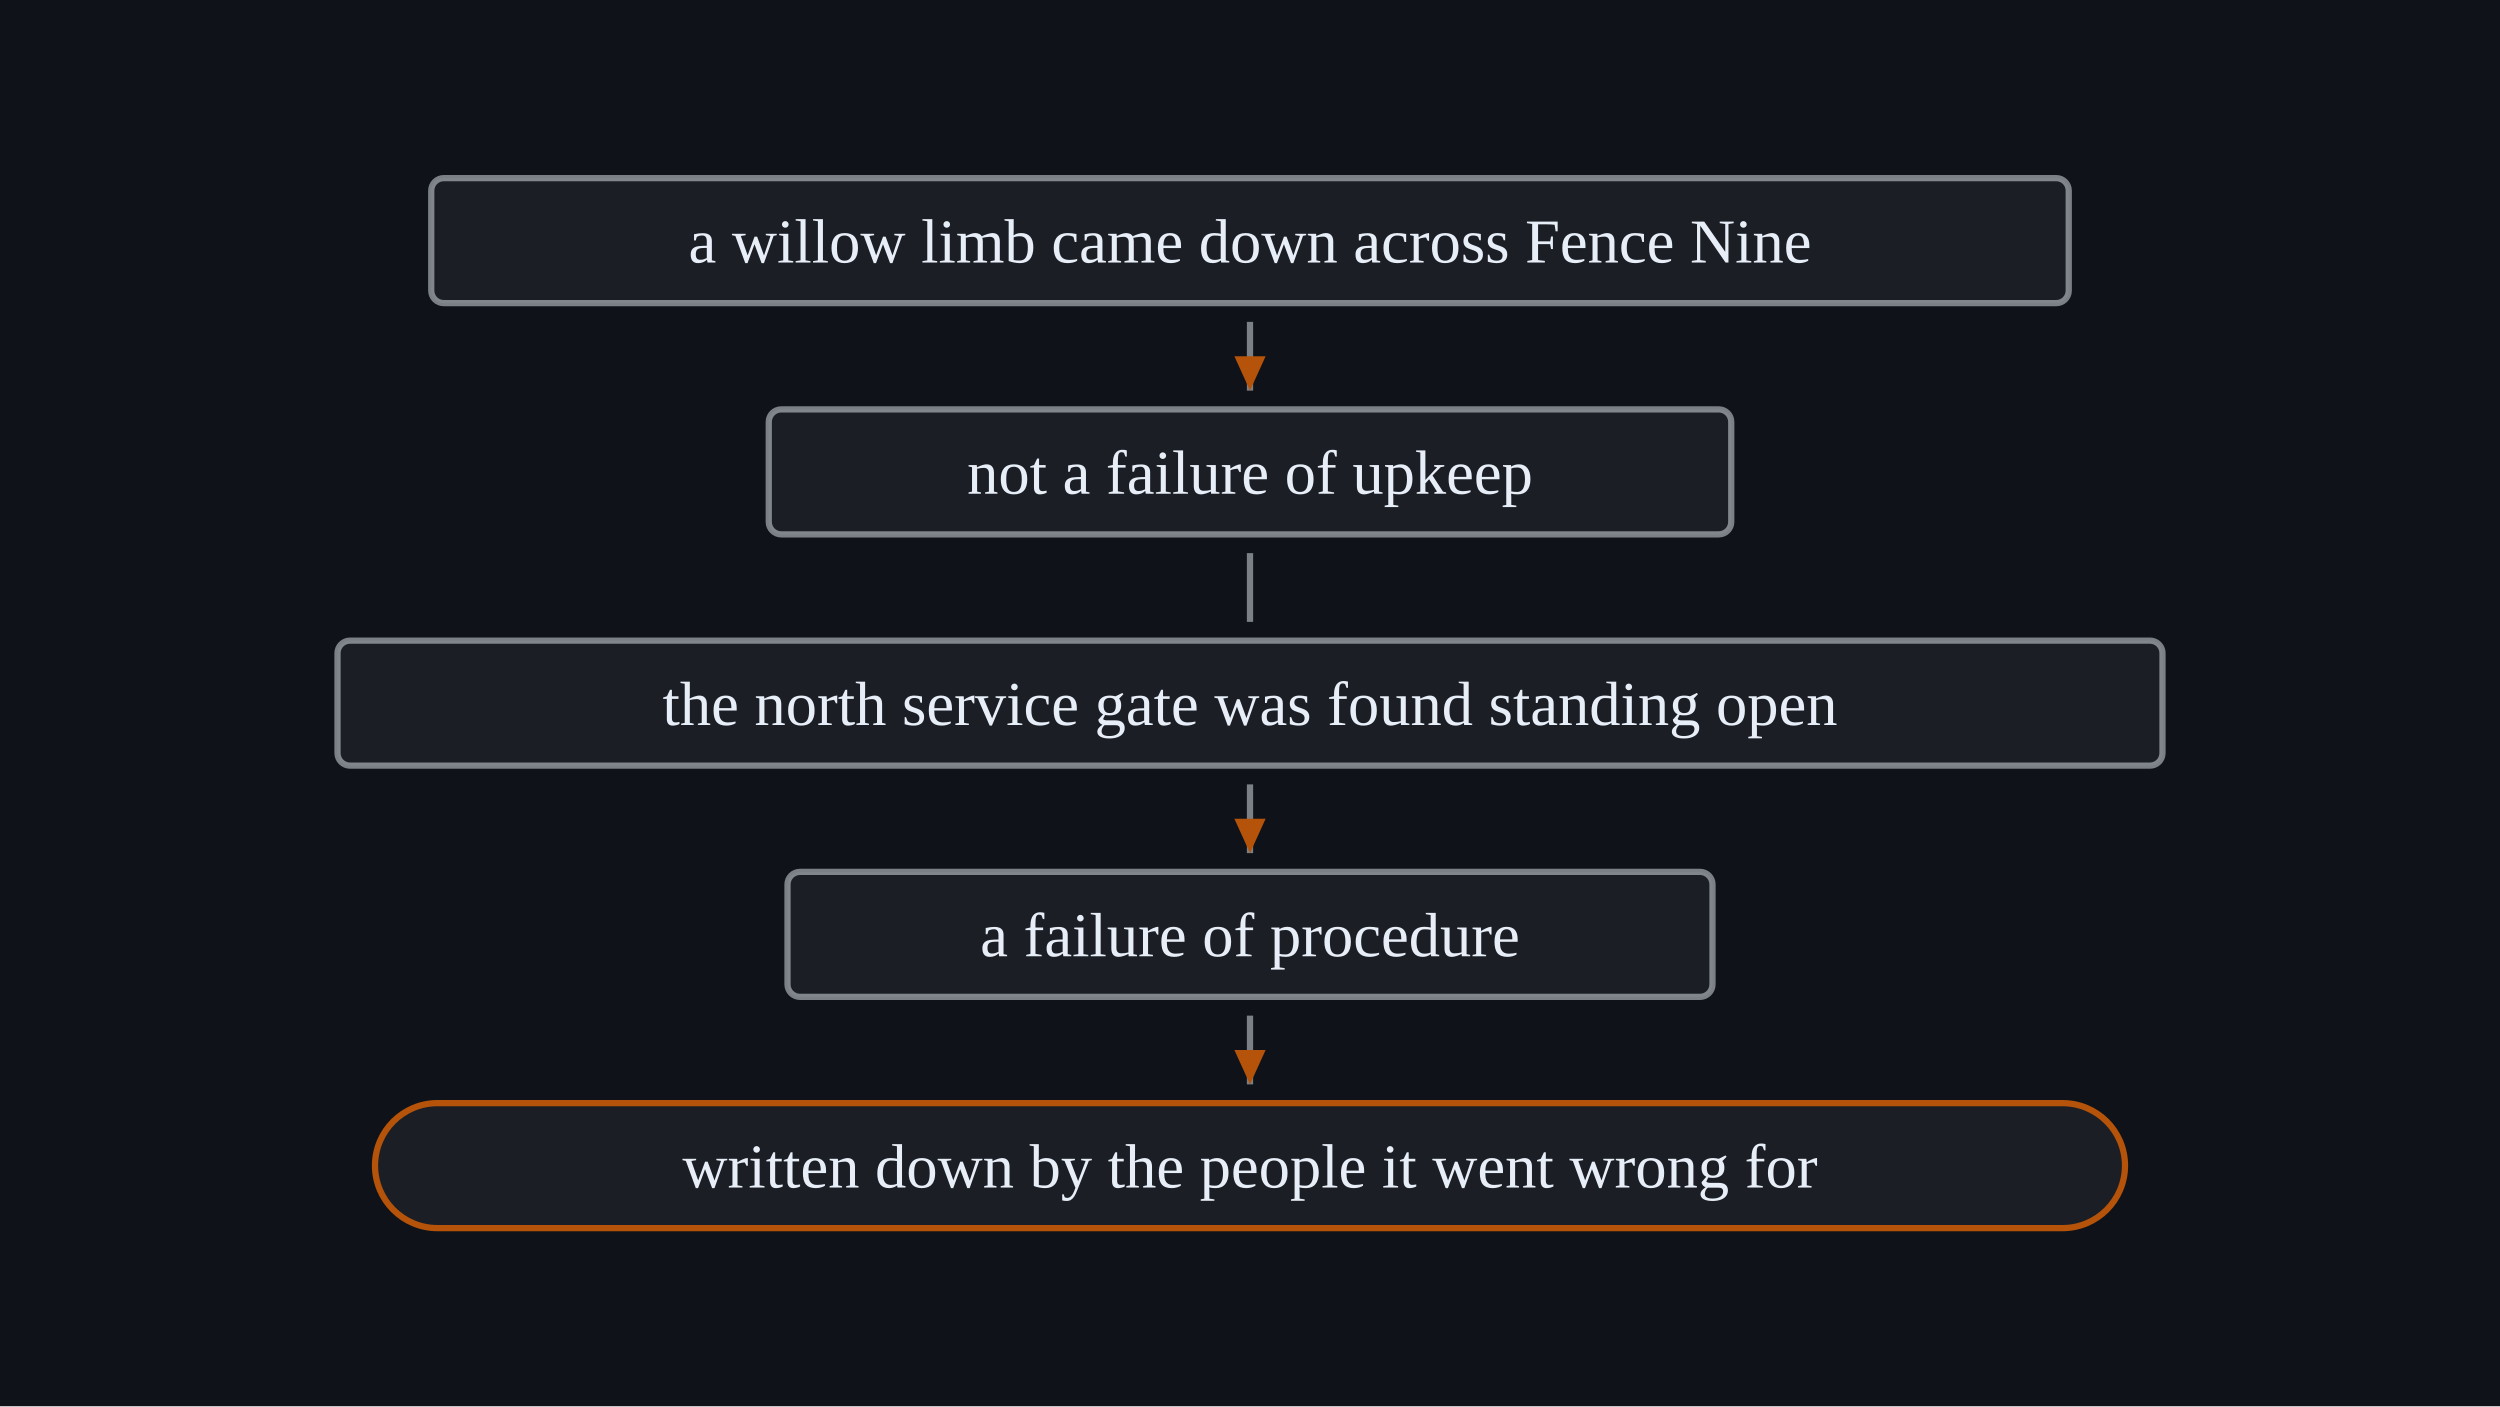
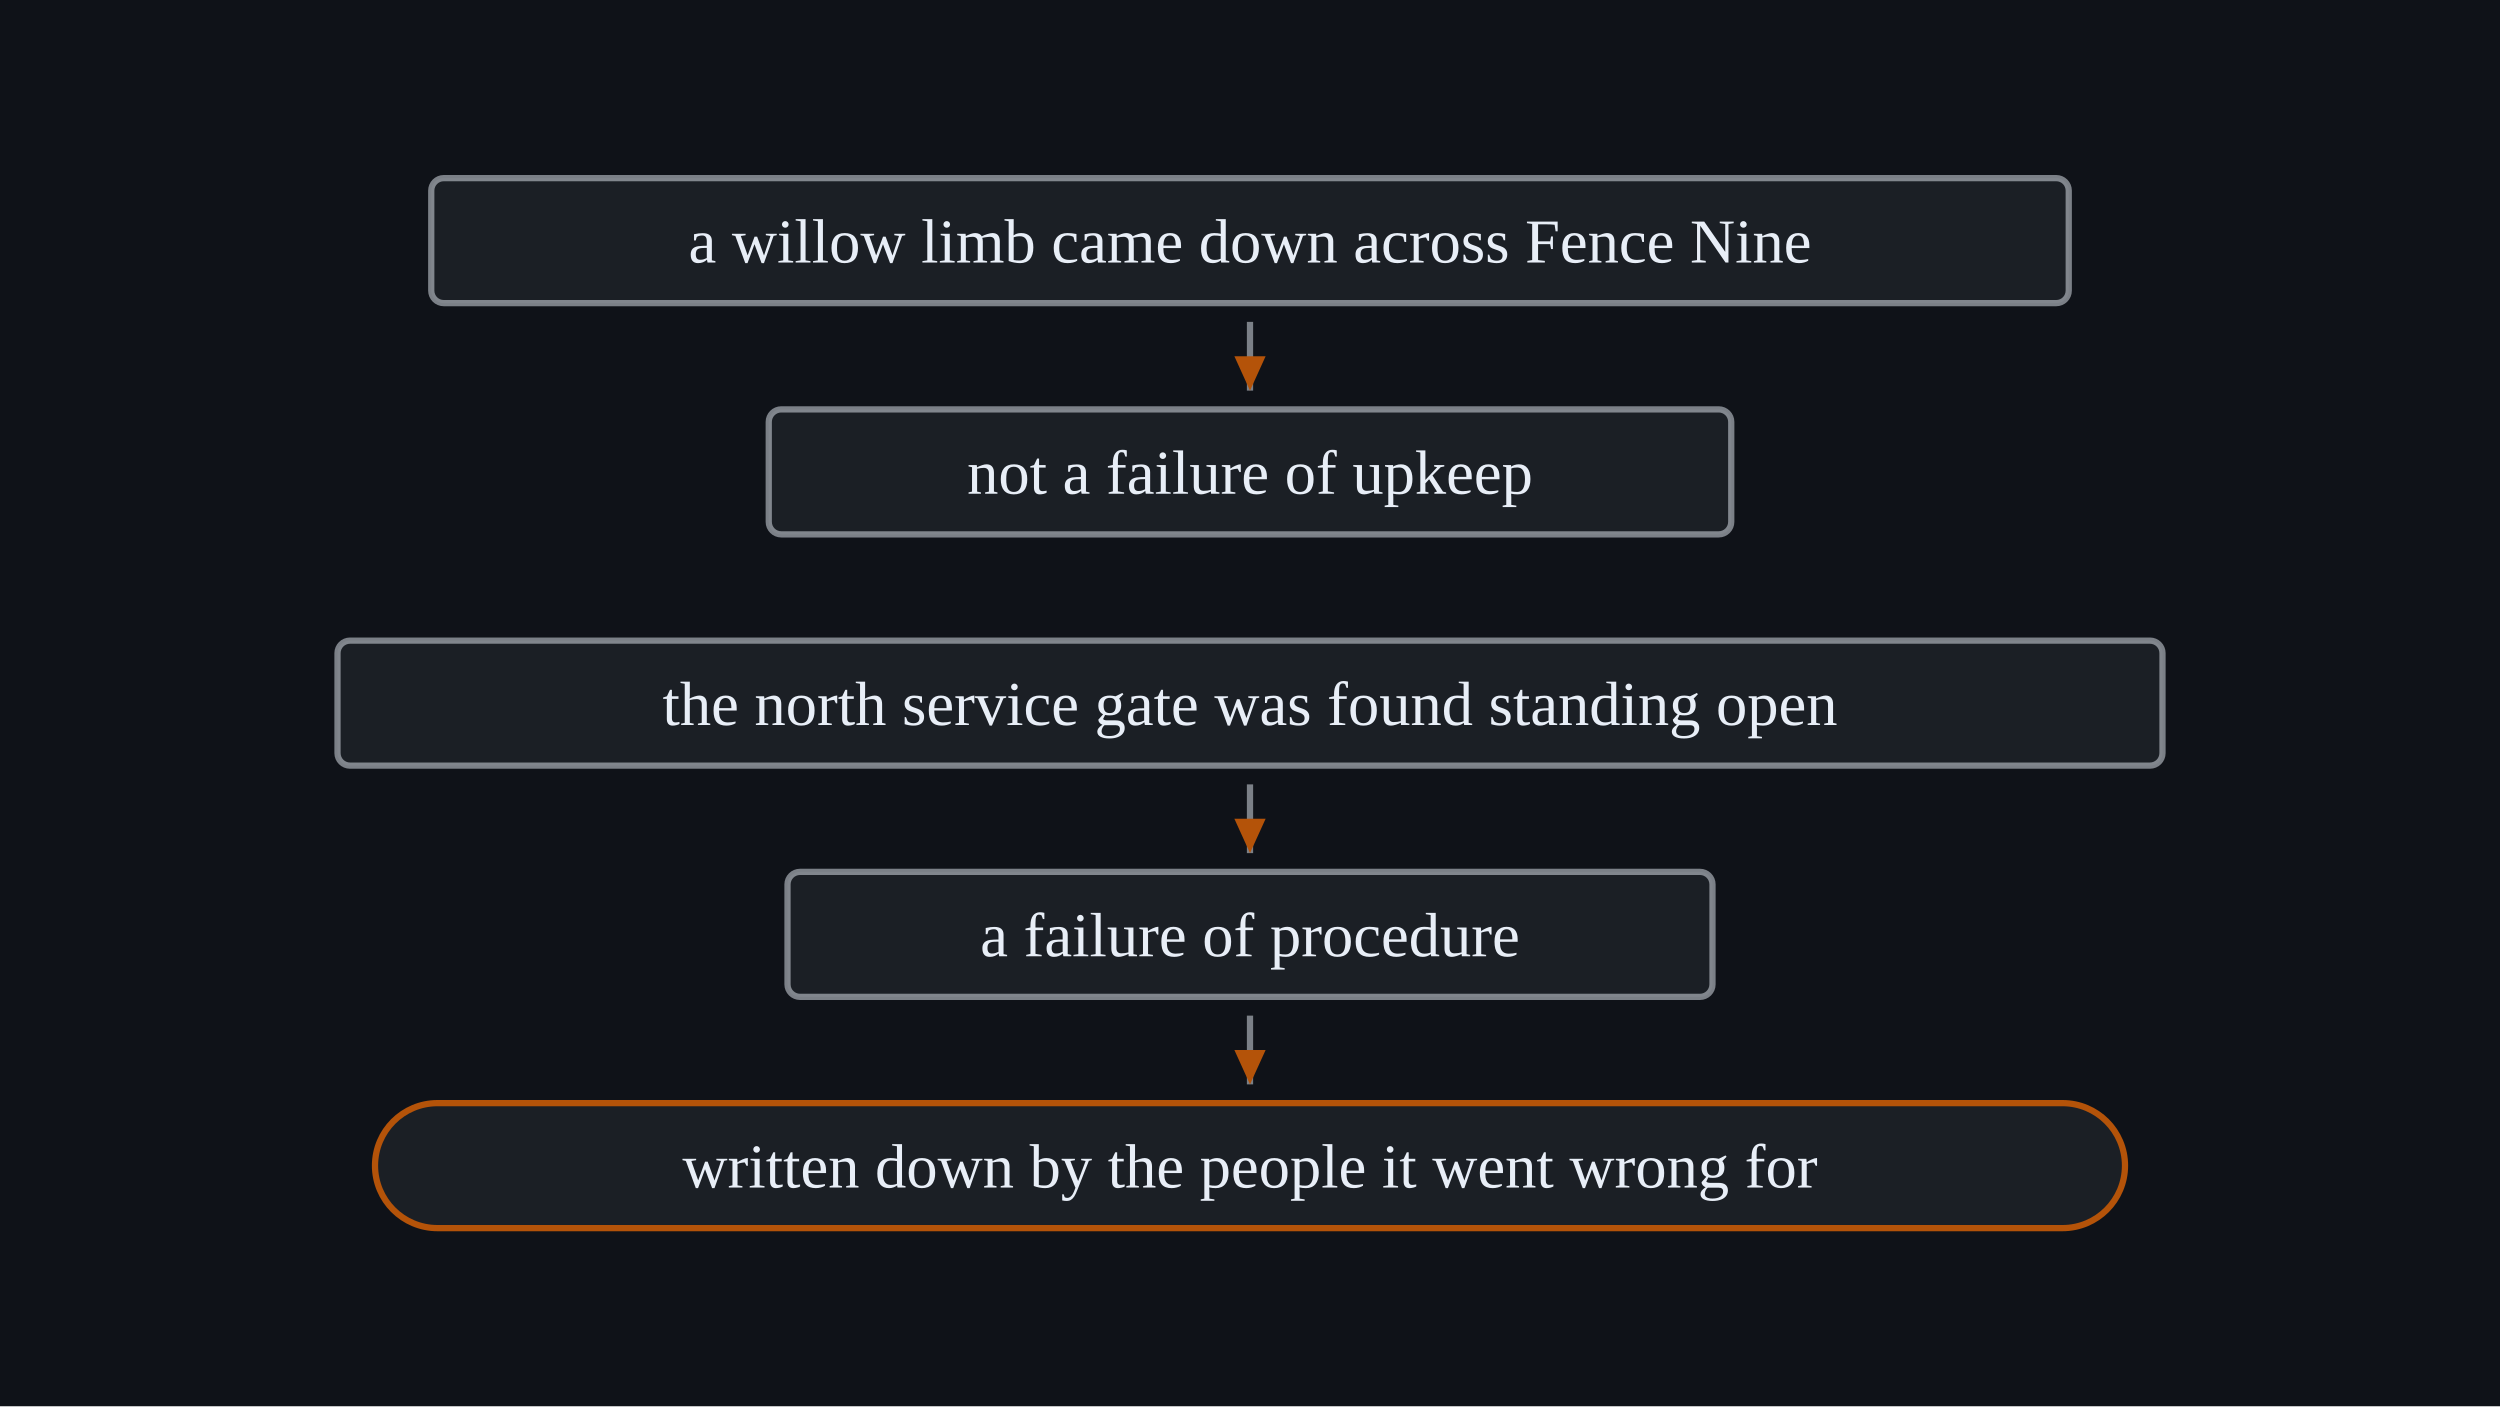
<svg xmlns="http://www.w3.org/2000/svg" width="800" height="450" viewBox="0 0 800 450" role="img">
  <rect x="0" y="0" width="800" height="450" fill="#0f1218" />
  <g data-layout="flow-tb" />
  <line x1="400" y1="103" x2="400" y2="125" stroke="rgba(232,238,247,0.5)" stroke-width="2" />
  <polygon points="400,125 395,114 405,114" fill="#b45309" />
-   <line x1="400" y1="177" x2="400" y2="199" stroke="rgba(232,238,247,0.5)" stroke-width="2" />
  <line x1="400" y1="251" x2="400" y2="273" stroke="rgba(232,238,247,0.5)" stroke-width="2" />
  <polygon points="400,273 395,262 405,262" fill="#b45309" />
  <line x1="400" y1="325" x2="400" y2="347" stroke="rgba(232,238,247,0.5)" stroke-width="2" />
  <polygon points="400,347 395,336 405,336" fill="#b45309" />
  <rect x="138" y="57" width="524" height="40" fill="rgba(232,238,247,0.06)" stroke="rgba(232,238,247,0.5)" stroke-width="2" rx="4" data-shape="box" />
  <text x="400" y="84" font-size="20" fill="#e8eef7" text-anchor="middle">
    <tspan x="400" dy="0">a willow limb came down across Fence Nine</tspan>
  </text>
  <rect x="246" y="131" width="308" height="40" fill="rgba(232,238,247,0.06)" stroke="rgba(232,238,247,0.5)" stroke-width="2" rx="4" data-shape="box" />
  <text x="400" y="158" font-size="20" fill="#e8eef7" text-anchor="middle">
    <tspan x="400" dy="0">not a failure of upkeep</tspan>
  </text>
  <rect x="108" y="205" width="584" height="40" fill="rgba(232,238,247,0.06)" stroke="rgba(232,238,247,0.5)" stroke-width="2" rx="4" data-shape="box" />
  <text x="400" y="232" font-size="20" fill="#e8eef7" text-anchor="middle">
    <tspan x="400" dy="0">the north service gate was found standing open</tspan>
  </text>
  <rect x="252" y="279" width="296" height="40" fill="rgba(232,238,247,0.06)" stroke="rgba(232,238,247,0.5)" stroke-width="2" rx="4" data-shape="box" />
  <text x="400" y="306" font-size="20" fill="#e8eef7" text-anchor="middle">
    <tspan x="400" dy="0">a failure of procedure</tspan>
  </text>
  <rect x="120" y="353" width="560" height="40" fill="rgba(232,238,247,0.06)" stroke="#b45309" stroke-width="2" rx="20" data-shape="round" />
  <text x="400" y="380" font-size="20" fill="#e8eef7" text-anchor="middle">
    <tspan x="400" dy="0">written down by the people it went wrong for</tspan>
  </text>
</svg>
